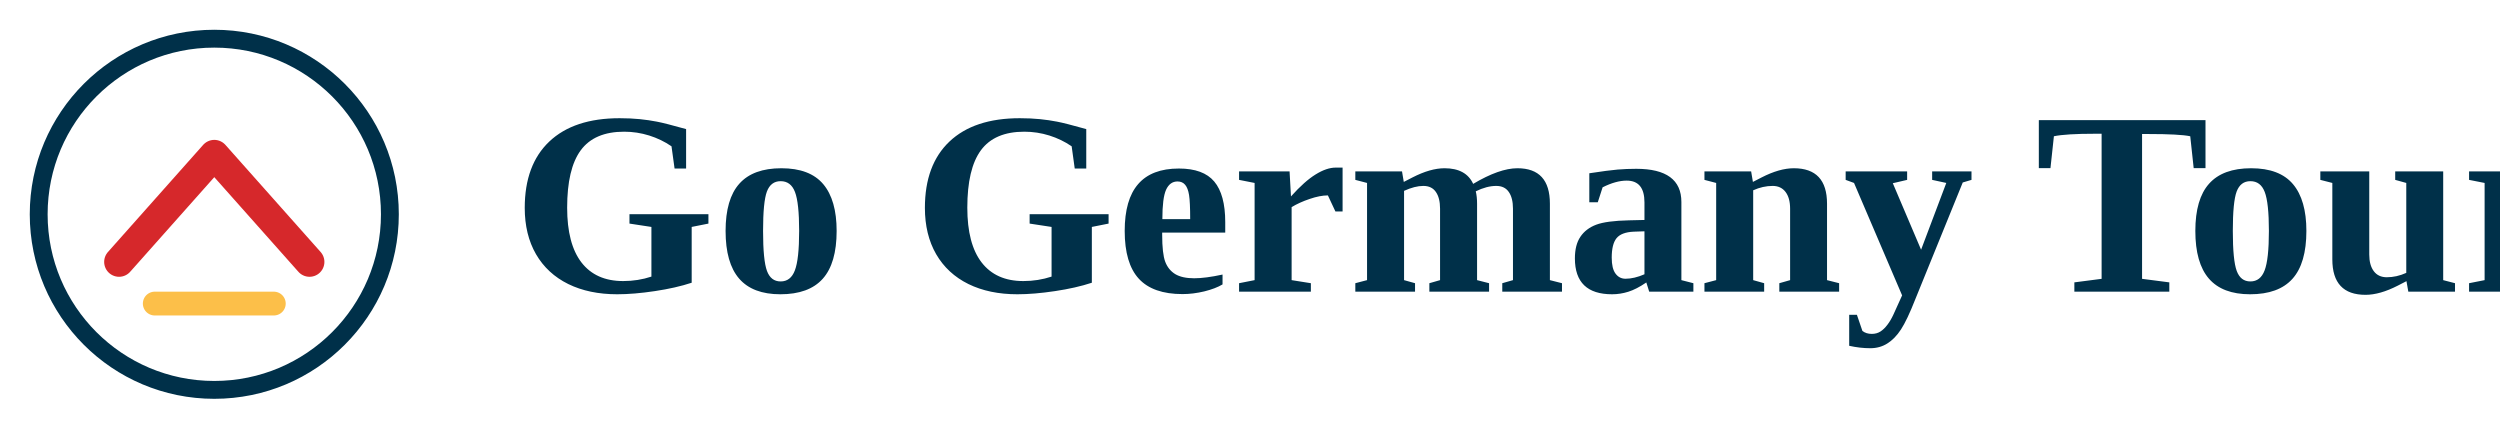
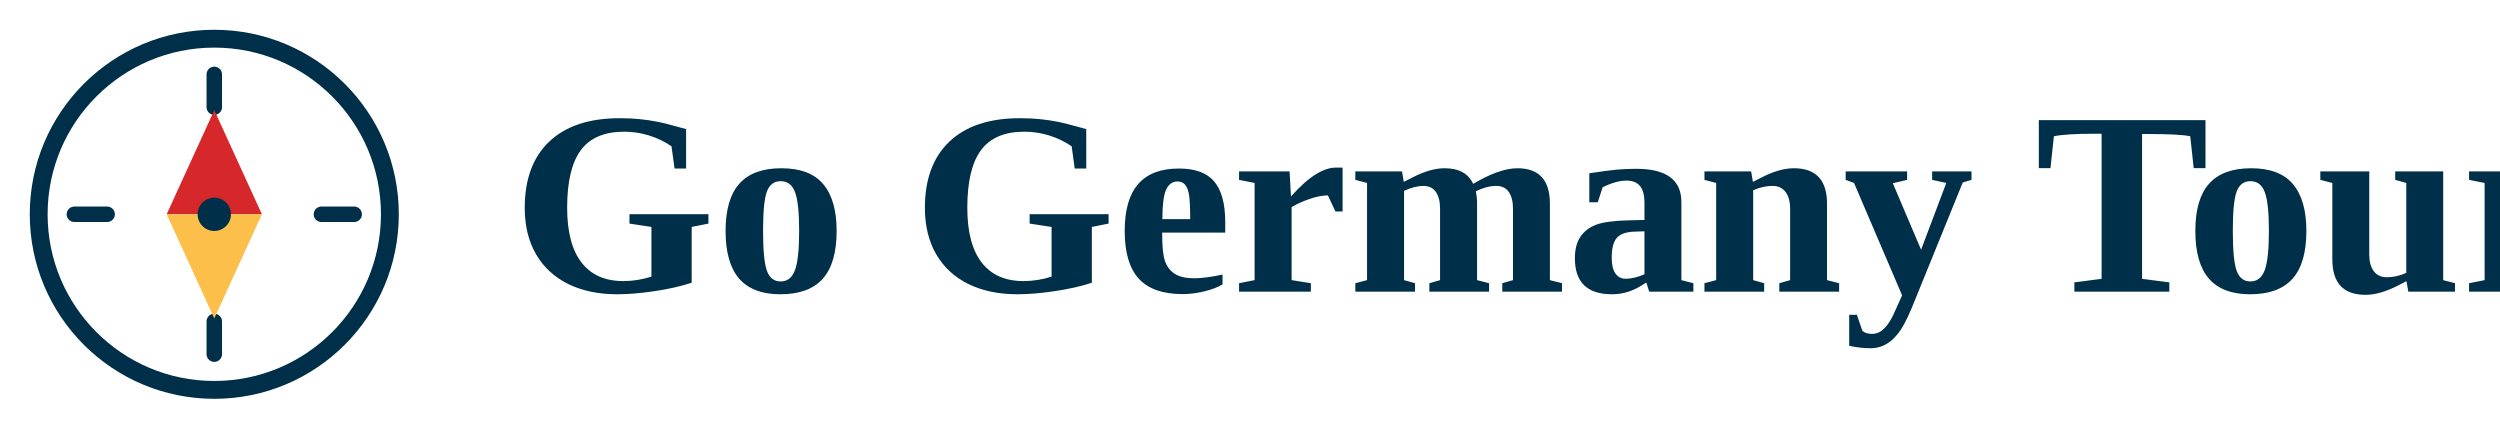
<svg xmlns="http://www.w3.org/2000/svg" viewBox="0 0 420 72" width="840" height="144" role="img" aria-label="Go Germany Tours">
  <g transform="translate(4 4)">
    <svg viewBox="0 0 64 64" width="64" height="64">
      <circle cx="32" cy="32" r="29.5" fill="none" stroke="#003049" stroke-width="3" />
-       <path d="M16 40 32 22l16 18" fill="none" stroke="#D6282B" stroke-width="5" stroke-linecap="round" stroke-linejoin="round" />
-       <path d="M22 47h20" stroke="#FCBF49" stroke-width="4" stroke-linecap="round" />
+       <path d="M32 8.5v5.5M32 50v5.5M8.5 32H14M50 32h5.5" stroke="#003049" stroke-width="2.6" stroke-linecap="round" />
+       <path d="M32 14.5 40 32H24z" fill="#D6282B" />
+       <path d="M32 49.5 24 32h16z" fill="#FCBF49" />
+       <circle cx="32" cy="32" r="2.8" fill="#003049" />
    </svg>
  </g>
  <text x="86" y="49" font-family="'Cormorant Garamond', Georgia, 'Times New Roman', serif" font-size="44" font-weight="600" fill="#003049">Go Germany Tours</text>
</svg>
